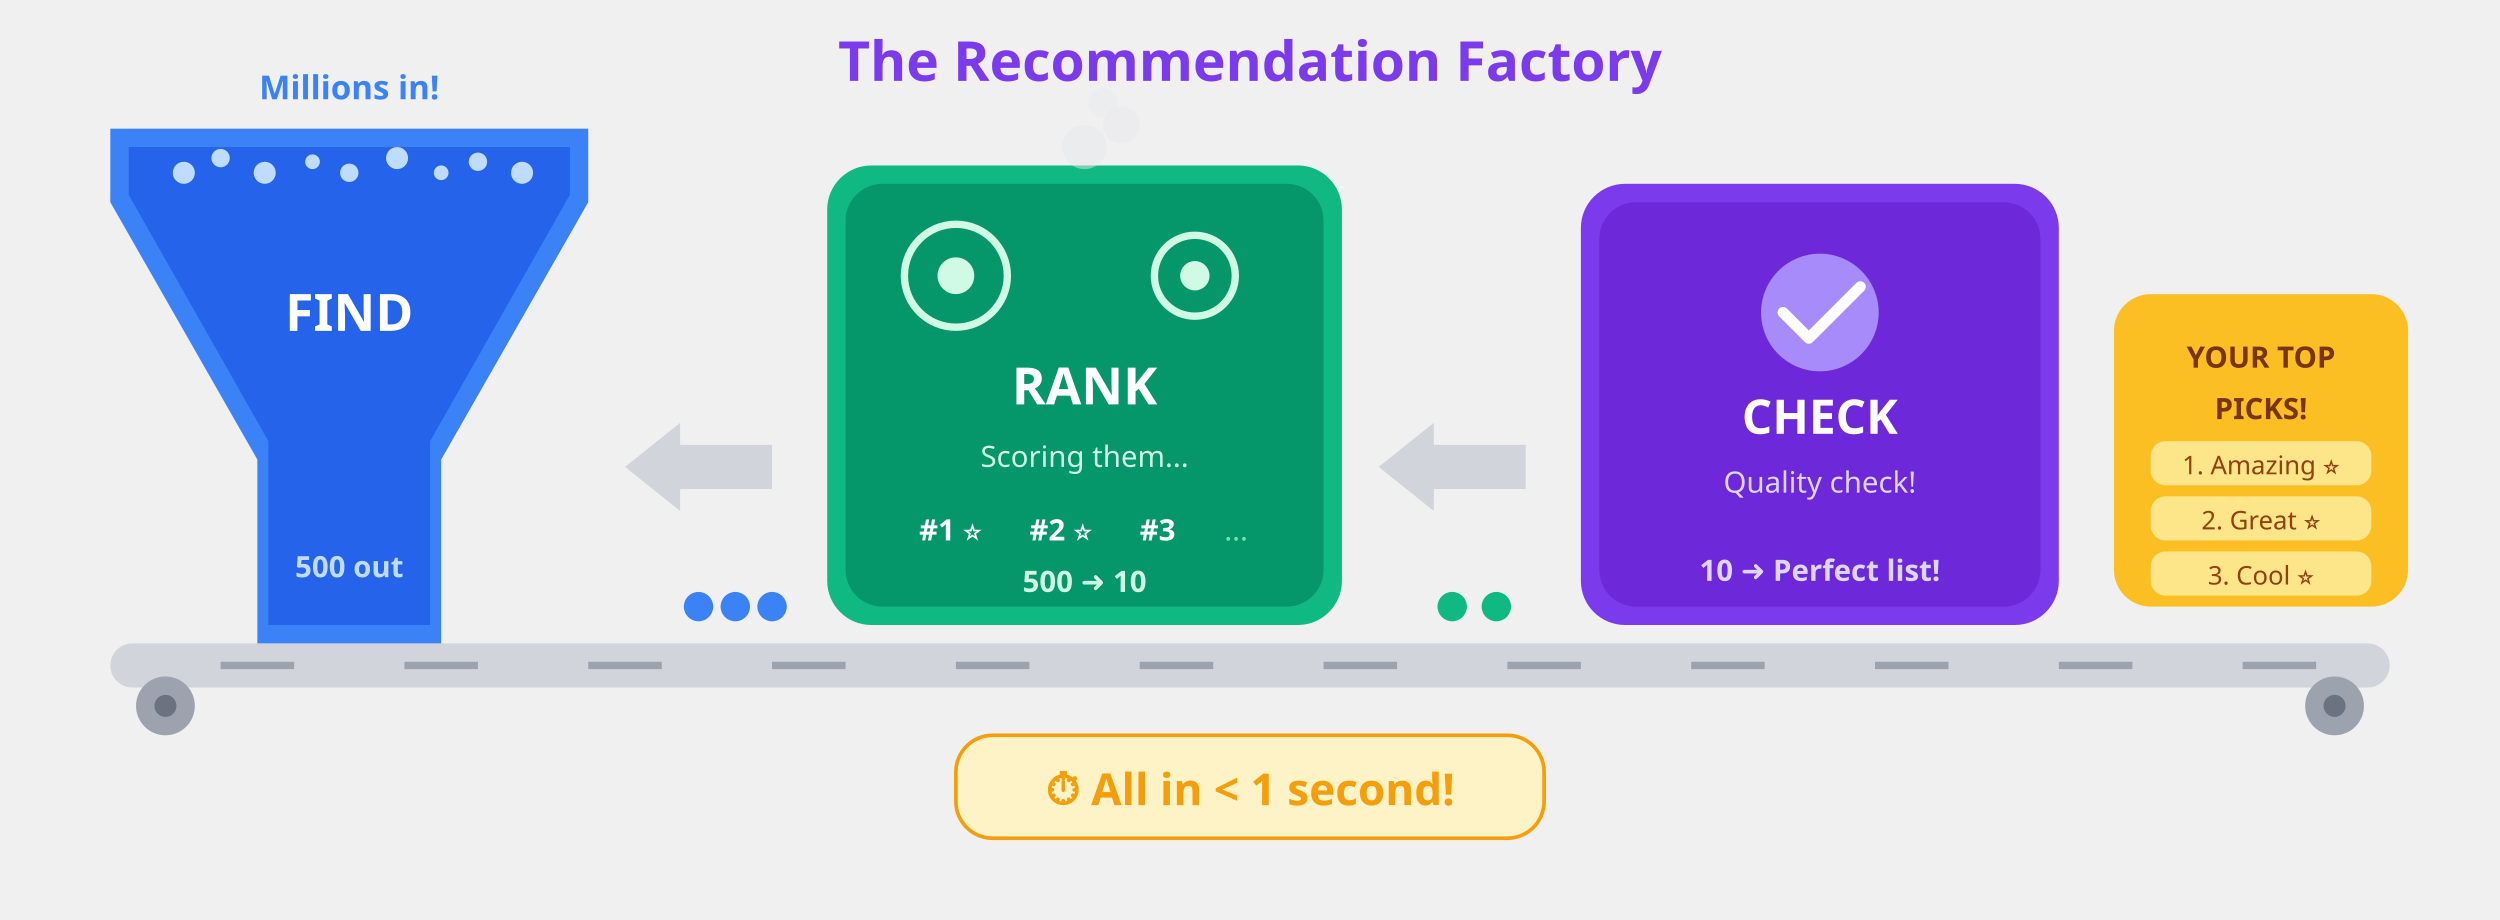
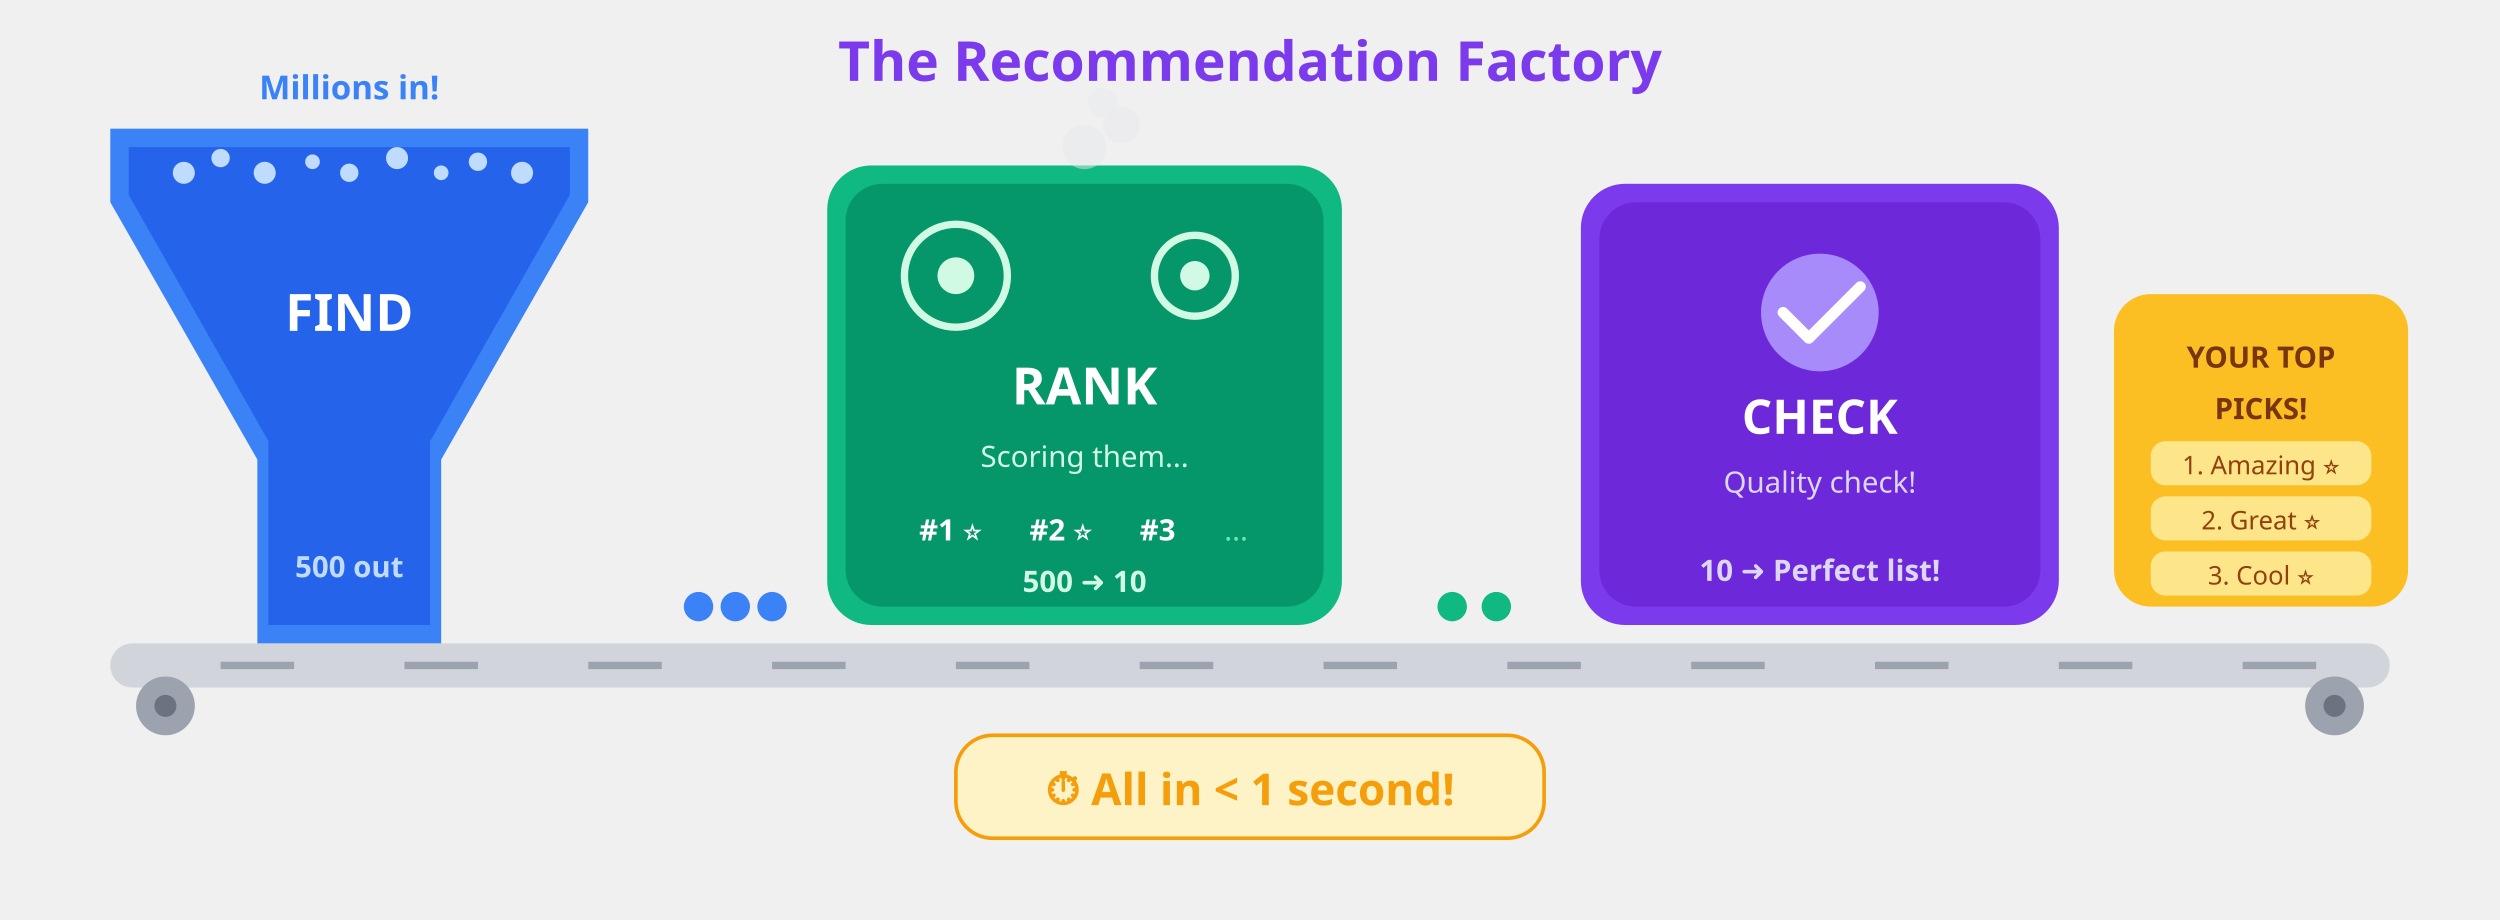
<svg xmlns="http://www.w3.org/2000/svg" width="680" height="250" viewBox="0 0 680 250">
  <style>text { font-family: system-ui, sans-serif; }</style>
  <text x="340" y="22" text-anchor="middle" font-size="15" font-weight="bold" fill="#7C3AED">The Recommendation Factory</text>
  <rect x="30" y="175" width="620" height="12" rx="6" fill="#D1D5DB" />
  <line x1="60" y1="181" x2="80" y2="181" stroke="#9CA3AF" stroke-width="2" />
  <line x1="110" y1="181" x2="130" y2="181" stroke="#9CA3AF" stroke-width="2" />
  <line x1="160" y1="181" x2="180" y2="181" stroke="#9CA3AF" stroke-width="2" />
  <line x1="210" y1="181" x2="230" y2="181" stroke="#9CA3AF" stroke-width="2" />
  <line x1="260" y1="181" x2="280" y2="181" stroke="#9CA3AF" stroke-width="2" />
  <line x1="310" y1="181" x2="330" y2="181" stroke="#9CA3AF" stroke-width="2" />
  <line x1="360" y1="181" x2="380" y2="181" stroke="#9CA3AF" stroke-width="2" />
  <line x1="410" y1="181" x2="430" y2="181" stroke="#9CA3AF" stroke-width="2" />
  <line x1="460" y1="181" x2="480" y2="181" stroke="#9CA3AF" stroke-width="2" />
  <line x1="510" y1="181" x2="530" y2="181" stroke="#9CA3AF" stroke-width="2" />
  <line x1="560" y1="181" x2="580" y2="181" stroke="#9CA3AF" stroke-width="2" />
  <line x1="610" y1="181" x2="630" y2="181" stroke="#9CA3AF" stroke-width="2" />
  <circle cx="45" cy="192" r="8" fill="#9CA3AF" />
  <circle cx="45" cy="192" r="3" fill="#6B7280" />
  <circle cx="635" cy="192" r="8" fill="#9CA3AF" />
  <circle cx="635" cy="192" r="3" fill="#6B7280" />
  <g transform="translate(30, 35)">
    <path d="M0,0 L130,0 L130,20 L90,90 L90,140 L40,140 L40,90 L0,20 Z" fill="#3B82F6" rx="8" />
    <path d="M5,5 L125,5 L125,18 L87,85 L87,135 L43,135 L43,85 L5,18 Z" fill="#2563EB" />
    <circle cx="20" cy="12" r="3" fill="#BFDBFE" />
    <circle cx="30" cy="8" r="2.5" fill="#BFDBFE" />
    <circle cx="42" cy="12" r="3" fill="#BFDBFE" />
    <circle cx="55" cy="9" r="2" fill="#BFDBFE" />
    <circle cx="65" cy="12" r="2.5" fill="#BFDBFE" />
    <circle cx="78" cy="8" r="3" fill="#BFDBFE" />
    <circle cx="90" cy="12" r="2" fill="#BFDBFE" />
    <circle cx="100" cy="9" r="2.5" fill="#BFDBFE" />
    <circle cx="112" cy="12" r="3" fill="#BFDBFE" />
    <text x="65" y="55" text-anchor="middle" font-size="14" font-weight="bold" fill="white">FIND</text>
    <text x="65" y="-8" text-anchor="middle" font-size="9" fill="#3B82F6" font-weight="bold">Millions in!</text>
    <text x="65" y="122" text-anchor="middle" font-size="8" fill="#BFDBFE" font-weight="bold">500 out</text>
  </g>
  <g transform="translate(170, 115)">
-     <polygon points="0,12 15,0 15,6 40,6 40,18 15,18 15,24" fill="#D1D5DB" />
    <circle cx="20" cy="50" r="4" fill="#3B82F6" />
    <circle cx="30" cy="50" r="4" fill="#3B82F6" />
    <circle cx="40" cy="50" r="4" fill="#3B82F6" />
  </g>
  <g transform="translate(225, 45)">
    <rect x="0" y="0" width="140" height="125" rx="12" fill="#10B981" />
    <rect x="5" y="5" width="130" height="115" rx="10" fill="#059669" />
    <circle cx="35" cy="30" r="14" fill="none" stroke="#D1FAE5" stroke-width="2" />
    <circle cx="35" cy="30" r="5" fill="#D1FAE5" />
    <circle cx="100" cy="30" r="11" fill="none" stroke="#D1FAE5" stroke-width="2" />
    <circle cx="100" cy="30" r="4" fill="#D1FAE5" />
    <text x="70" y="65" text-anchor="middle" font-size="14" font-weight="bold" fill="white">RANK</text>
    <text x="70" y="82" text-anchor="middle" font-size="8" fill="#D1FAE5">Scoring them...</text>
    <text x="25" y="102" font-size="8" fill="white" font-weight="bold">#1 ⭐</text>
    <text x="55" y="102" font-size="8" fill="white" font-weight="bold">#2 ⭐</text>
    <text x="85" y="102" font-size="8" fill="white" font-weight="bold">#3</text>
    <text x="108" y="102" font-size="8" fill="#6EE7B7">...</text>
    <text x="70" y="116" text-anchor="middle" font-size="8" fill="#D1FAE5" font-weight="bold">500 ➜ 10</text>
  </g>
  <g transform="translate(375, 115)">
-     <polygon points="0,12 15,0 15,6 40,6 40,18 15,18 15,24" fill="#D1D5DB" />
    <circle cx="20" cy="50" r="4" fill="#10B981" />
    <circle cx="32" cy="50" r="4" fill="#10B981" />
  </g>
  <g transform="translate(430, 50)">
    <rect x="0" y="0" width="130" height="120" rx="12" fill="#7C3AED" />
    <rect x="5" y="5" width="120" height="110" rx="10" fill="#6D28D9" />
    <circle cx="65" cy="35" r="16" fill="#A78BFA" />
    <path d="M55 35 L62 42 L76 28" fill="none" stroke="white" stroke-width="3" stroke-linecap="round" stroke-linejoin="round" />
    <text x="65" y="68" text-anchor="middle" font-size="13" font-weight="bold" fill="white">CHECK</text>
    <text x="65" y="84" text-anchor="middle" font-size="8" fill="#DDD6FE">Quality check!</text>
    <text x="65" y="108" text-anchor="middle" font-size="8" fill="#DDD6FE" font-weight="bold">10 ➜ Perfect list!</text>
  </g>
  <g transform="translate(575, 80)">
    <rect x="0" y="0" width="80" height="85" rx="10" fill="#FBBF24" />
    <text x="40" y="20" text-anchor="middle" font-size="8" fill="#78350F" font-weight="bold">YOUR TOP</text>
    <text x="40" y="34" text-anchor="middle" font-size="8" fill="#78350F" font-weight="bold">PICKS!</text>
    <rect x="10" y="40" width="60" height="12" rx="4" fill="#FDE68A" />
    <text x="40" y="49" text-anchor="middle" font-size="7" fill="#92400E">1. Amazing ⭐</text>
    <rect x="10" y="55" width="60" height="12" rx="4" fill="#FDE68A" />
    <text x="40" y="64" text-anchor="middle" font-size="7" fill="#92400E">2. Great ⭐</text>
    <rect x="10" y="70" width="60" height="12" rx="4" fill="#FDE68A" />
    <text x="40" y="79" text-anchor="middle" font-size="7" fill="#92400E">3. Cool ⭐</text>
  </g>
  <rect x="260" y="200" width="160" height="28" rx="10" fill="#FEF3C7" stroke="#F59E0B" stroke-width="1" />
  <text x="340" y="219" text-anchor="middle" font-size="12" font-weight="bold" fill="#F59E0B">⏱ All in &lt; 1 second!</text>
  <circle cx="295" cy="40" r="6" fill="#E5E7EB" opacity="0.5" />
  <circle cx="305" cy="34" r="5" fill="#E5E7EB" opacity="0.4" />
  <circle cx="300" cy="28" r="4" fill="#E5E7EB" opacity="0.3" />
</svg>
